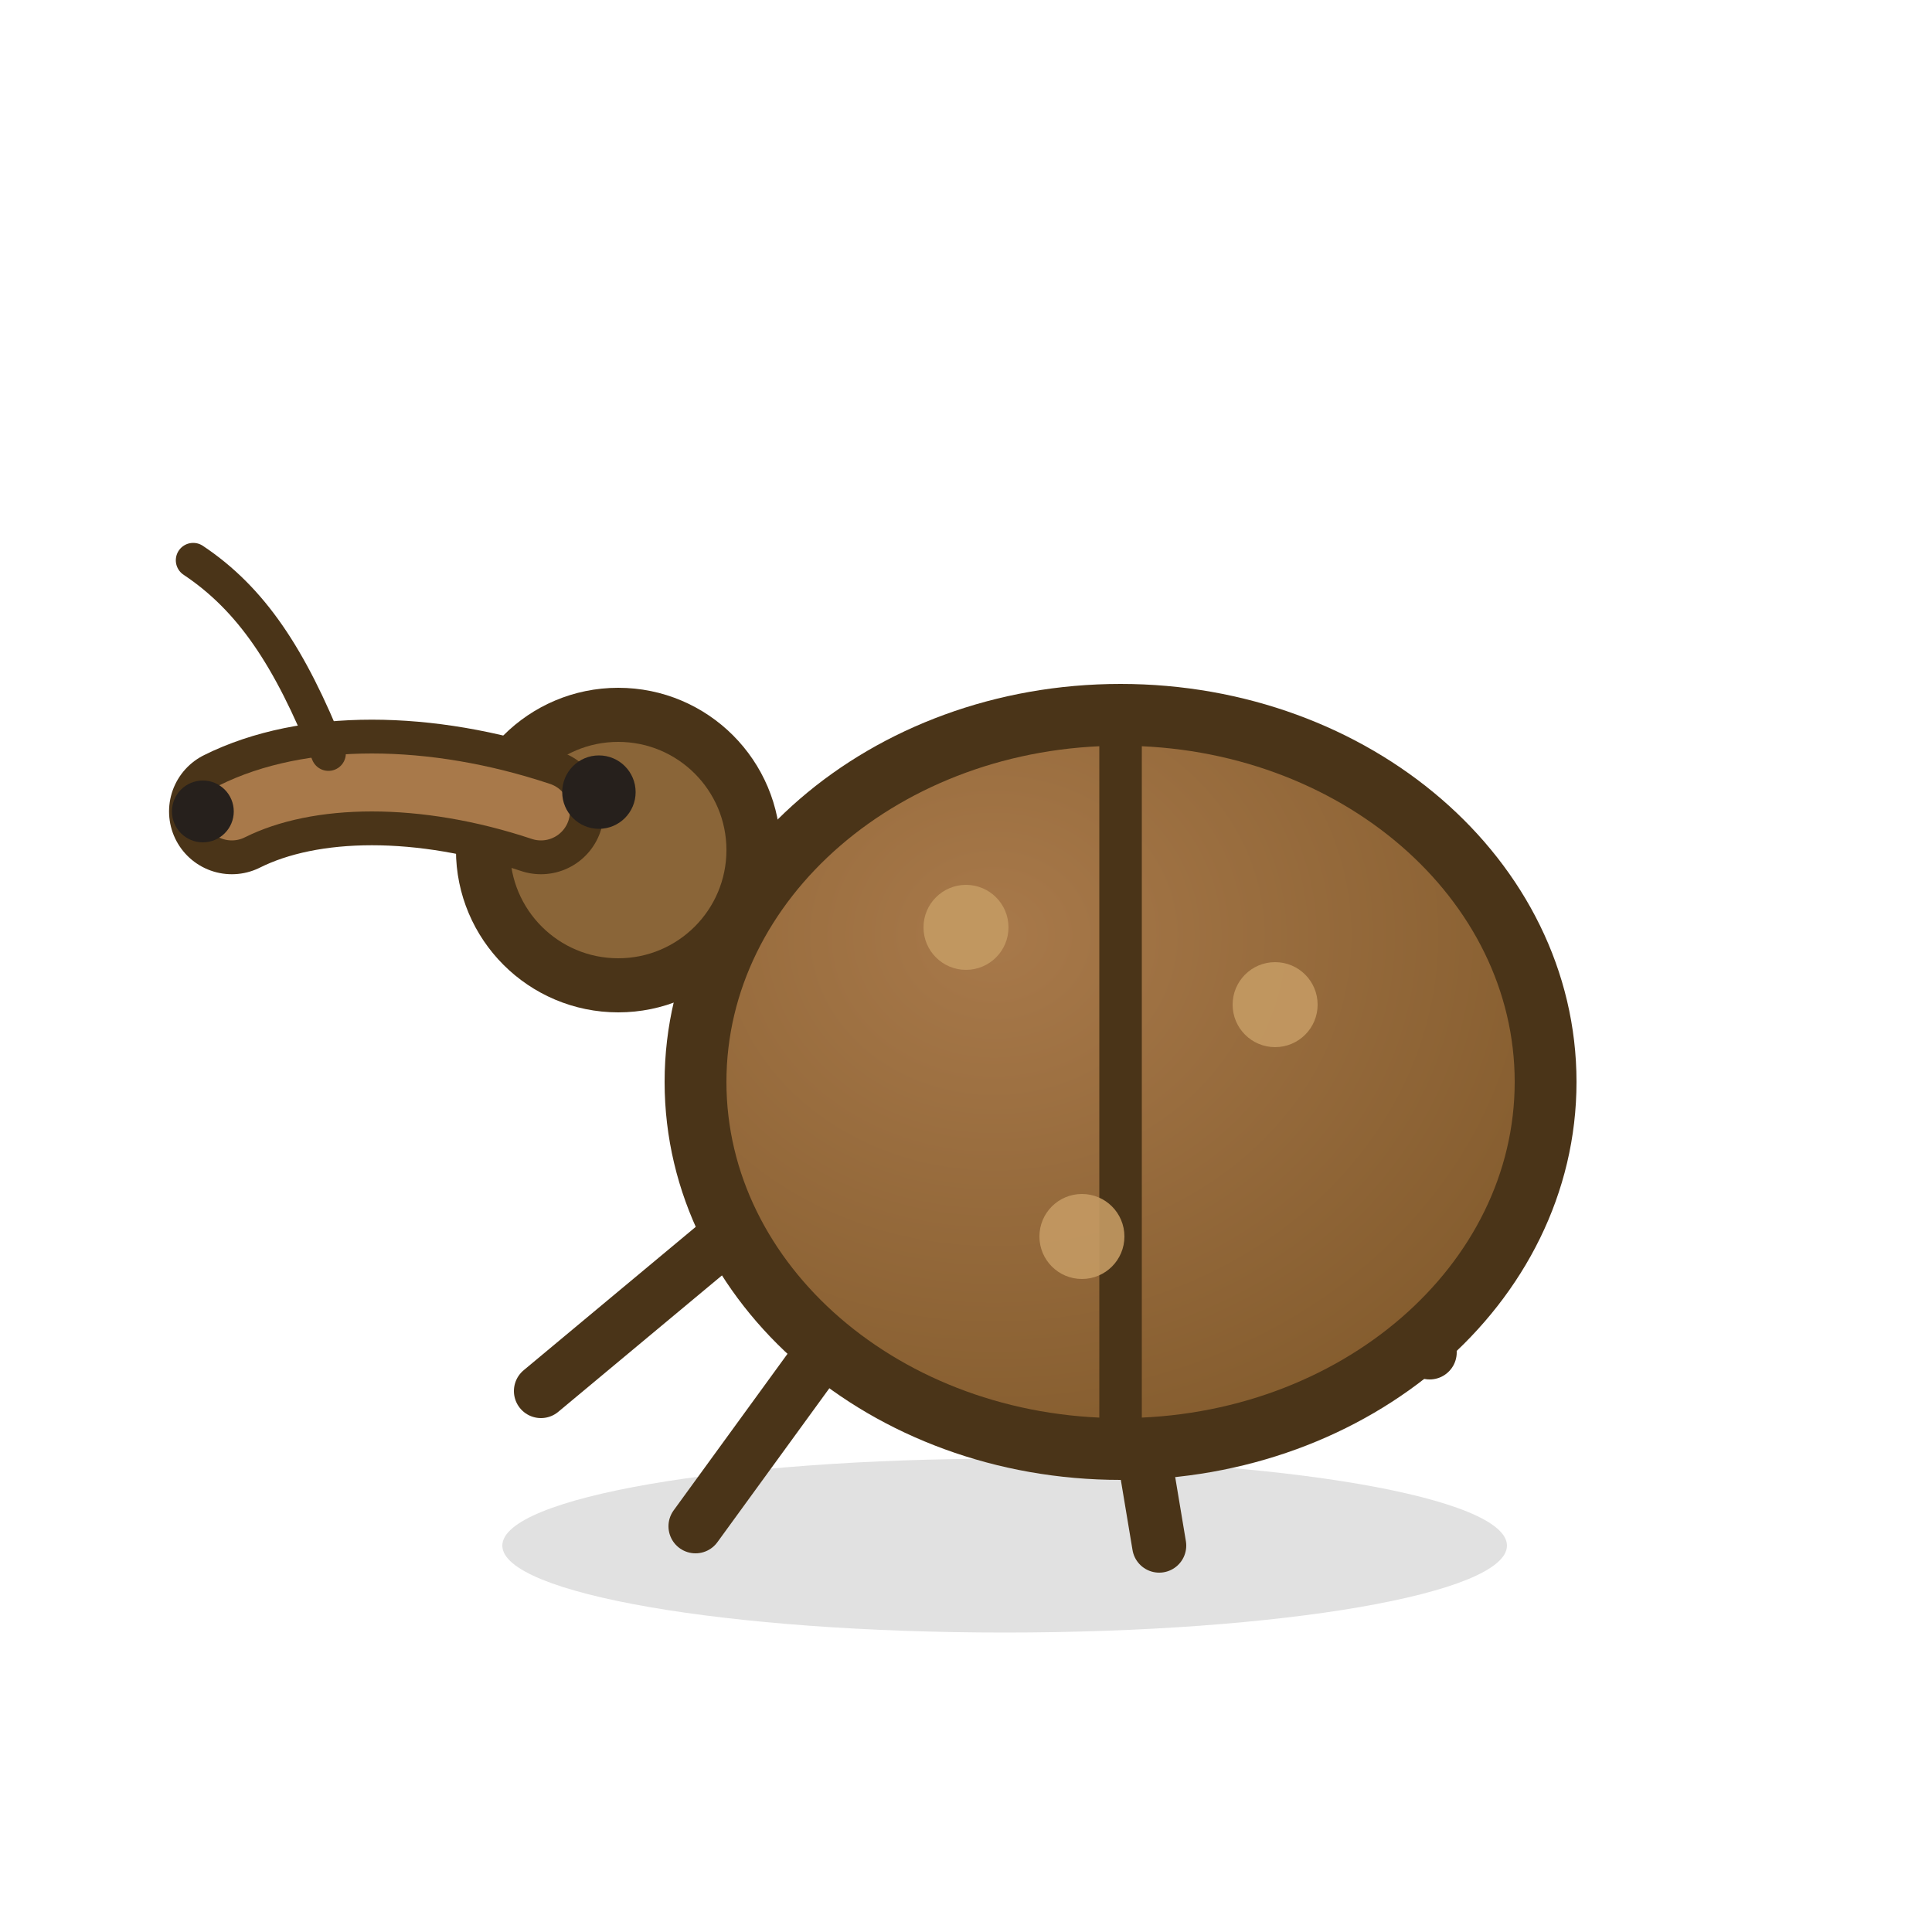
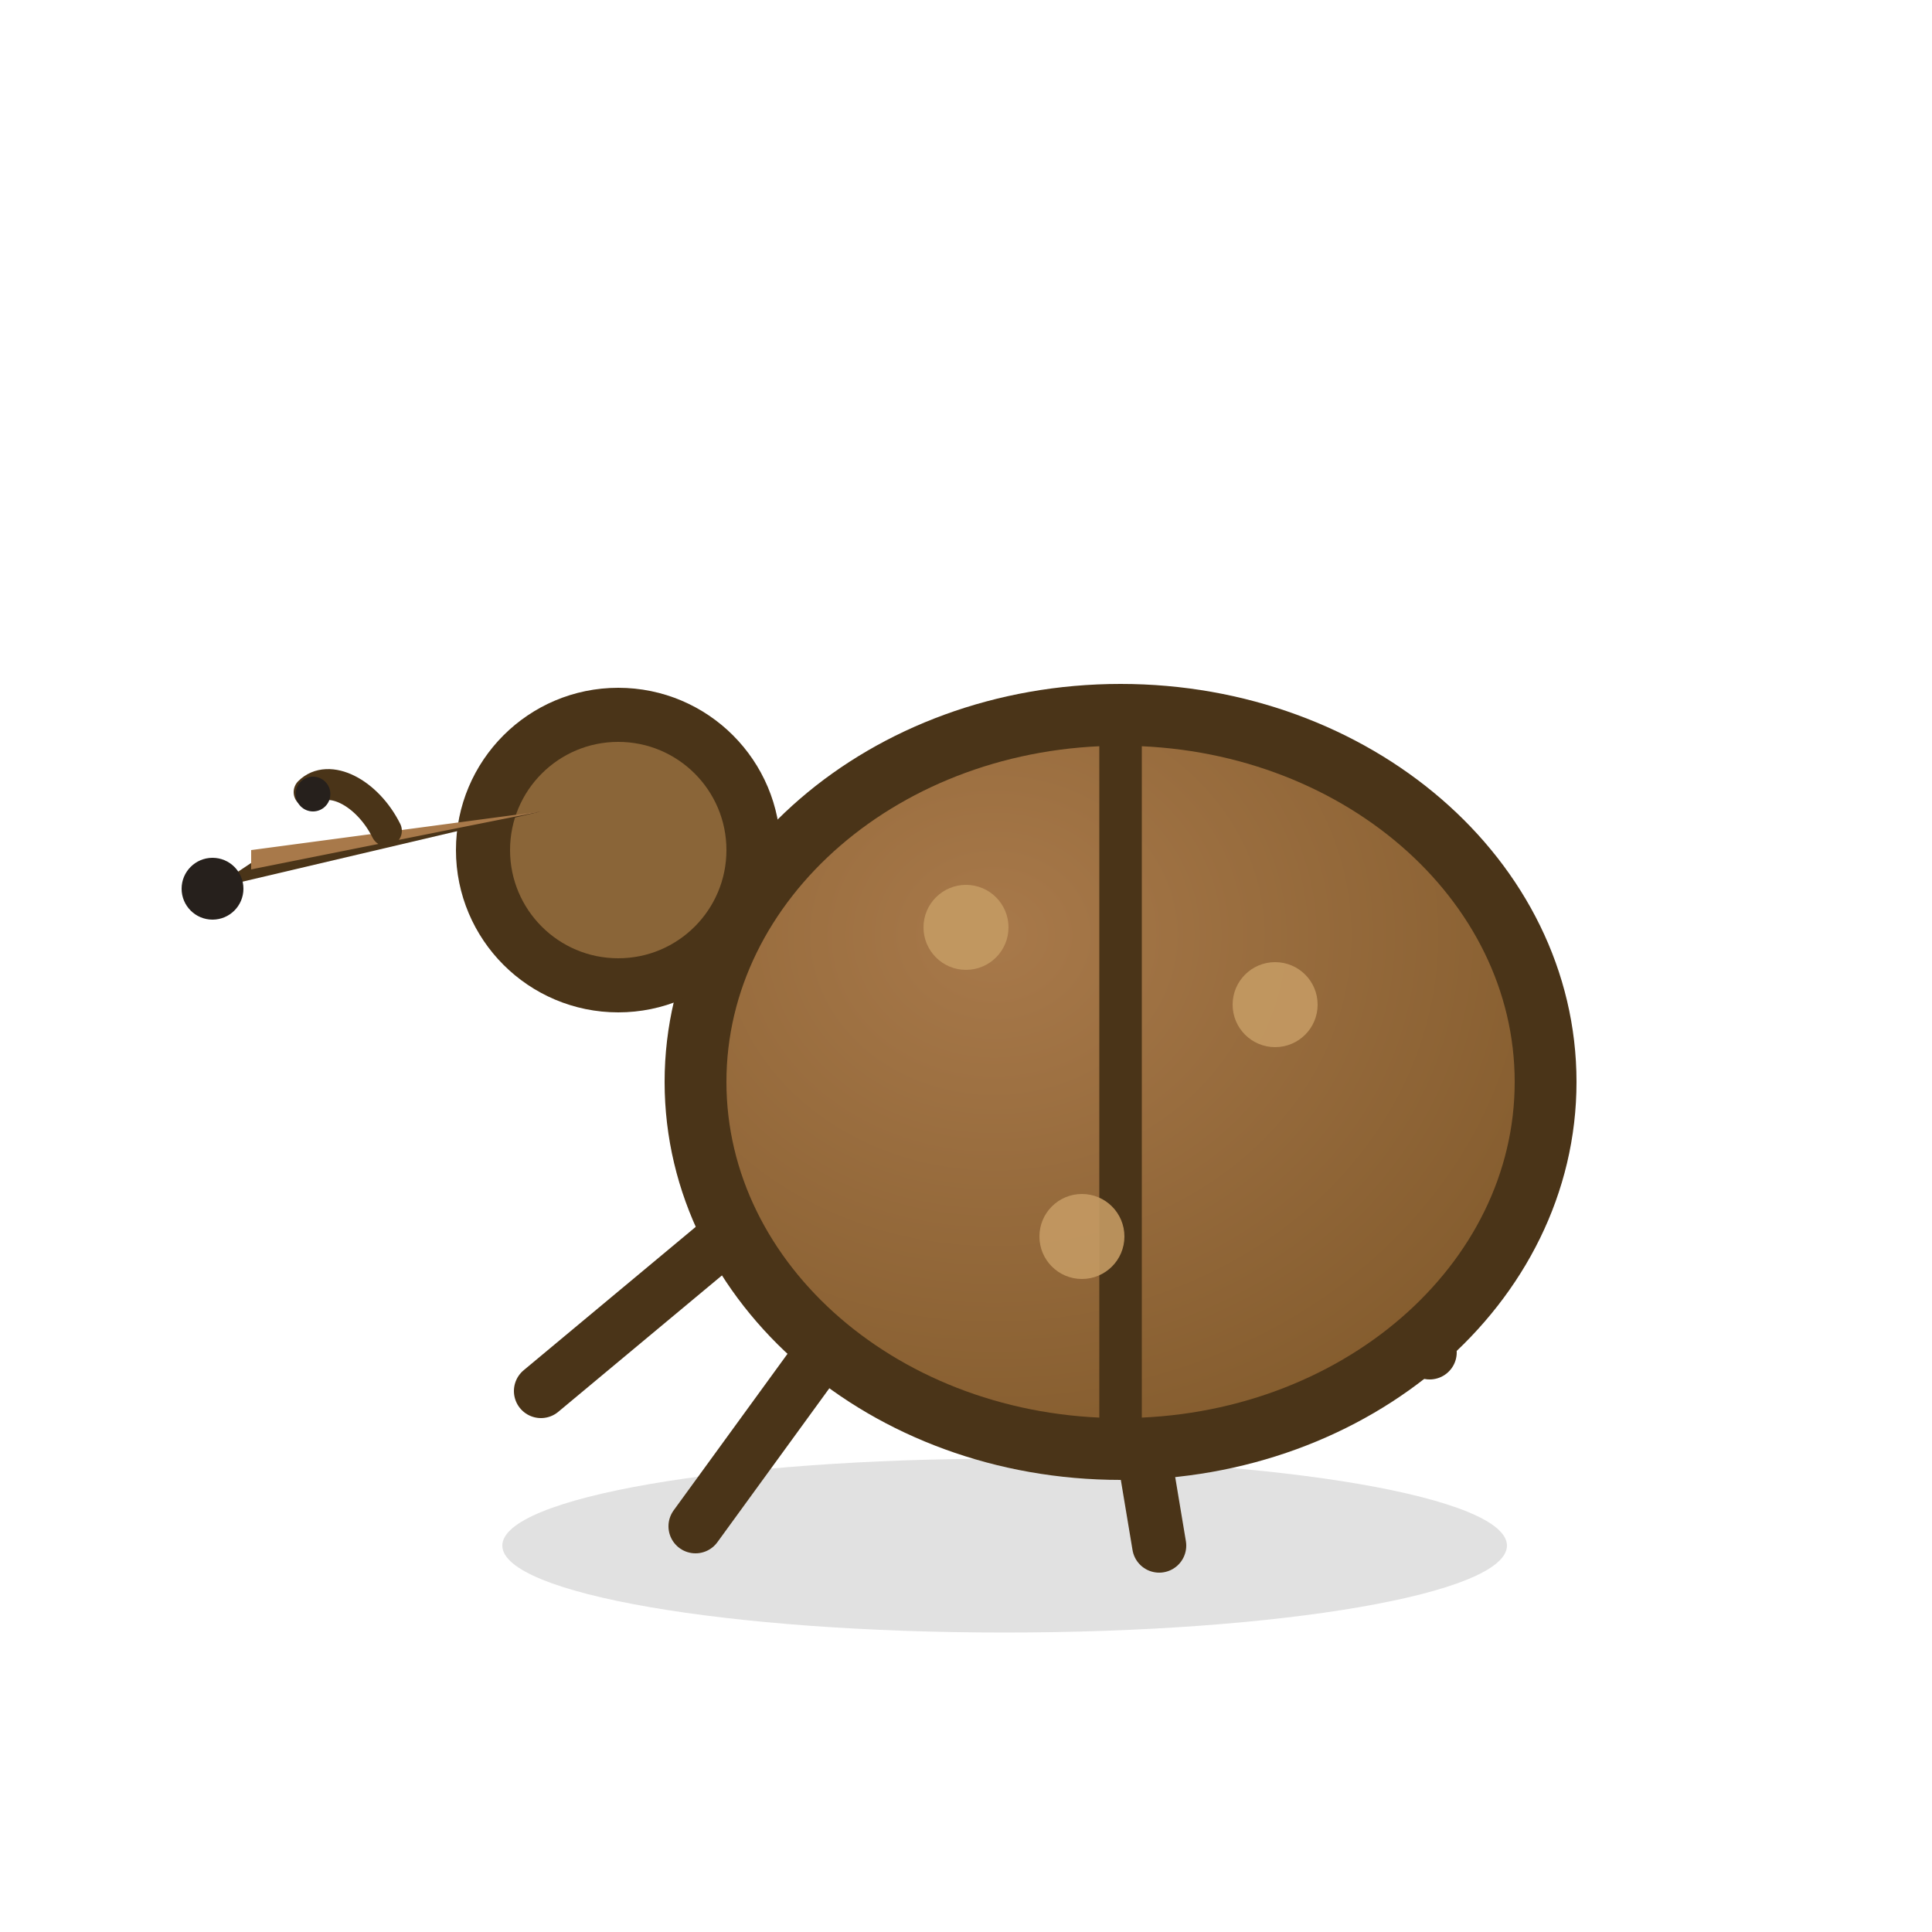
<svg xmlns="http://www.w3.org/2000/svg" viewBox="0 0 100 100">
  <defs>
    <radialGradient id="w" cx="0.35" cy="0.3" r="0.95">
      <stop offset="0" stop-color="#a8794a" />
      <stop offset="1" stop-color="#7a5426" />
    </radialGradient>
  </defs>
  <ellipse cx="52" cy="80" rx="26" ry="4.5" fill="#000" opacity="0.12" />
  <g stroke="#4a3418" stroke-width="2.8" fill="none" stroke-linecap="round">
    <path d="M40 62 L28 72 M44 68 L36 79 M58 68 L60 80 M66 60 L74 70" />
  </g>
  <ellipse cx="58" cy="56" rx="22" ry="19" fill="url(#w)" stroke="#4a3418" stroke-width="3.2" />
  <path d="M58 38 L58 74" stroke="#4a3418" stroke-width="2.2" />
  <g fill="#c49a63" opacity="0.9">
    <circle cx="50" cy="48" r="2.2" />
    <circle cx="66" cy="52" r="2.2" />
    <circle cx="56" cy="64" r="2.2" />
  </g>
  <circle cx="32" cy="44" r="7" fill="#8a6538" stroke="#4a3418" stroke-width="2.8" />
-   <path d="M28 42 C22 40 16 40 12 42" stroke="#4a3418" stroke-width="6.5" fill="none" stroke-linecap="round" />
-   <path d="M28 42 C22 40 16 40 12 42" stroke="#a8794a" stroke-width="3" fill="none" stroke-linecap="round" />
-   <circle cx="10.5" cy="42" r="1.6" fill="#26201c" />
-   <circle cx="31" cy="41" r="1.9" fill="#26201c" />
-   <path d="M17 39 C15 34 13 31 10 29" fill="none" stroke="#4a3418" stroke-width="1.8" stroke-linecap="round" />
+   <path d="M28 42 L11 46 L14 44 Z" fill="#4a3418" stroke="none" />
+   <path d="M28 42 L13 45 L13 44 Z" fill="#a8794a" stroke="none" />
+   <circle cx="11" cy="46" r="1.6" fill="#26201c" />
+   <path d="M20 43 C19 41 17 40 16 41" fill="none" stroke="#4a3418" stroke-width="1.6" stroke-linecap="round" />
+   <circle cx="16.2" cy="41.1" r="0.9" fill="#26201c" />
</svg>
